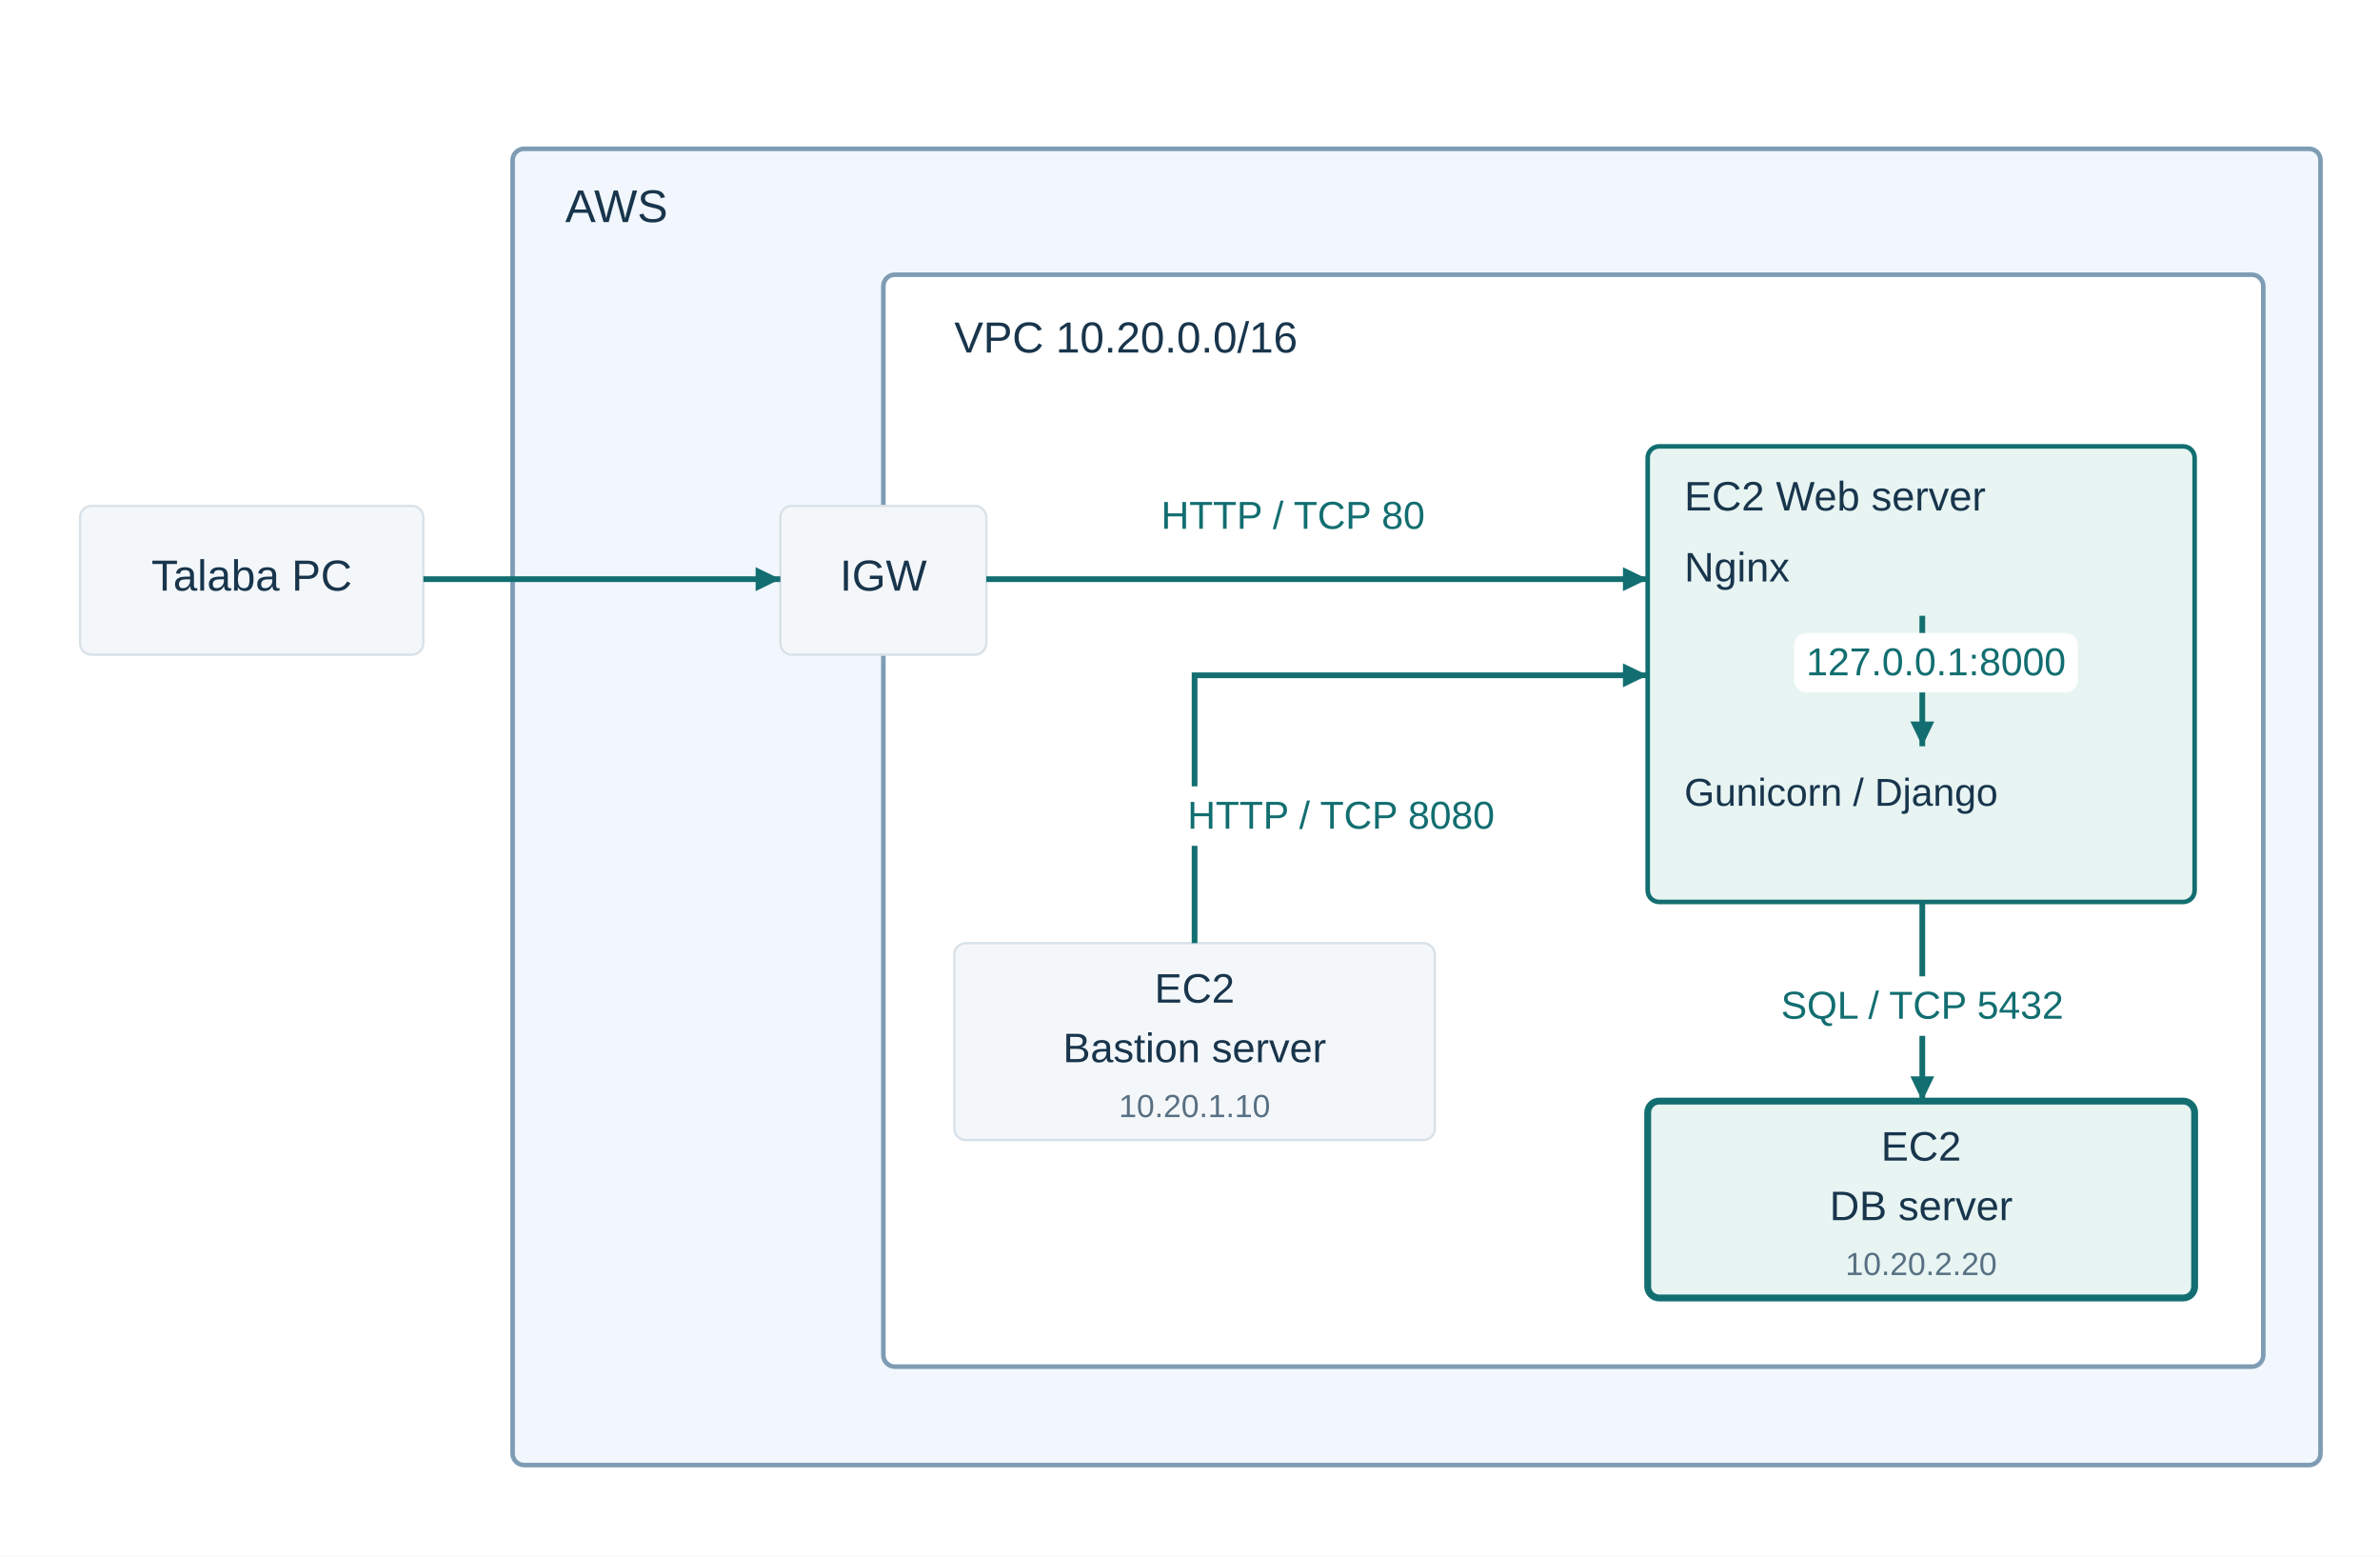
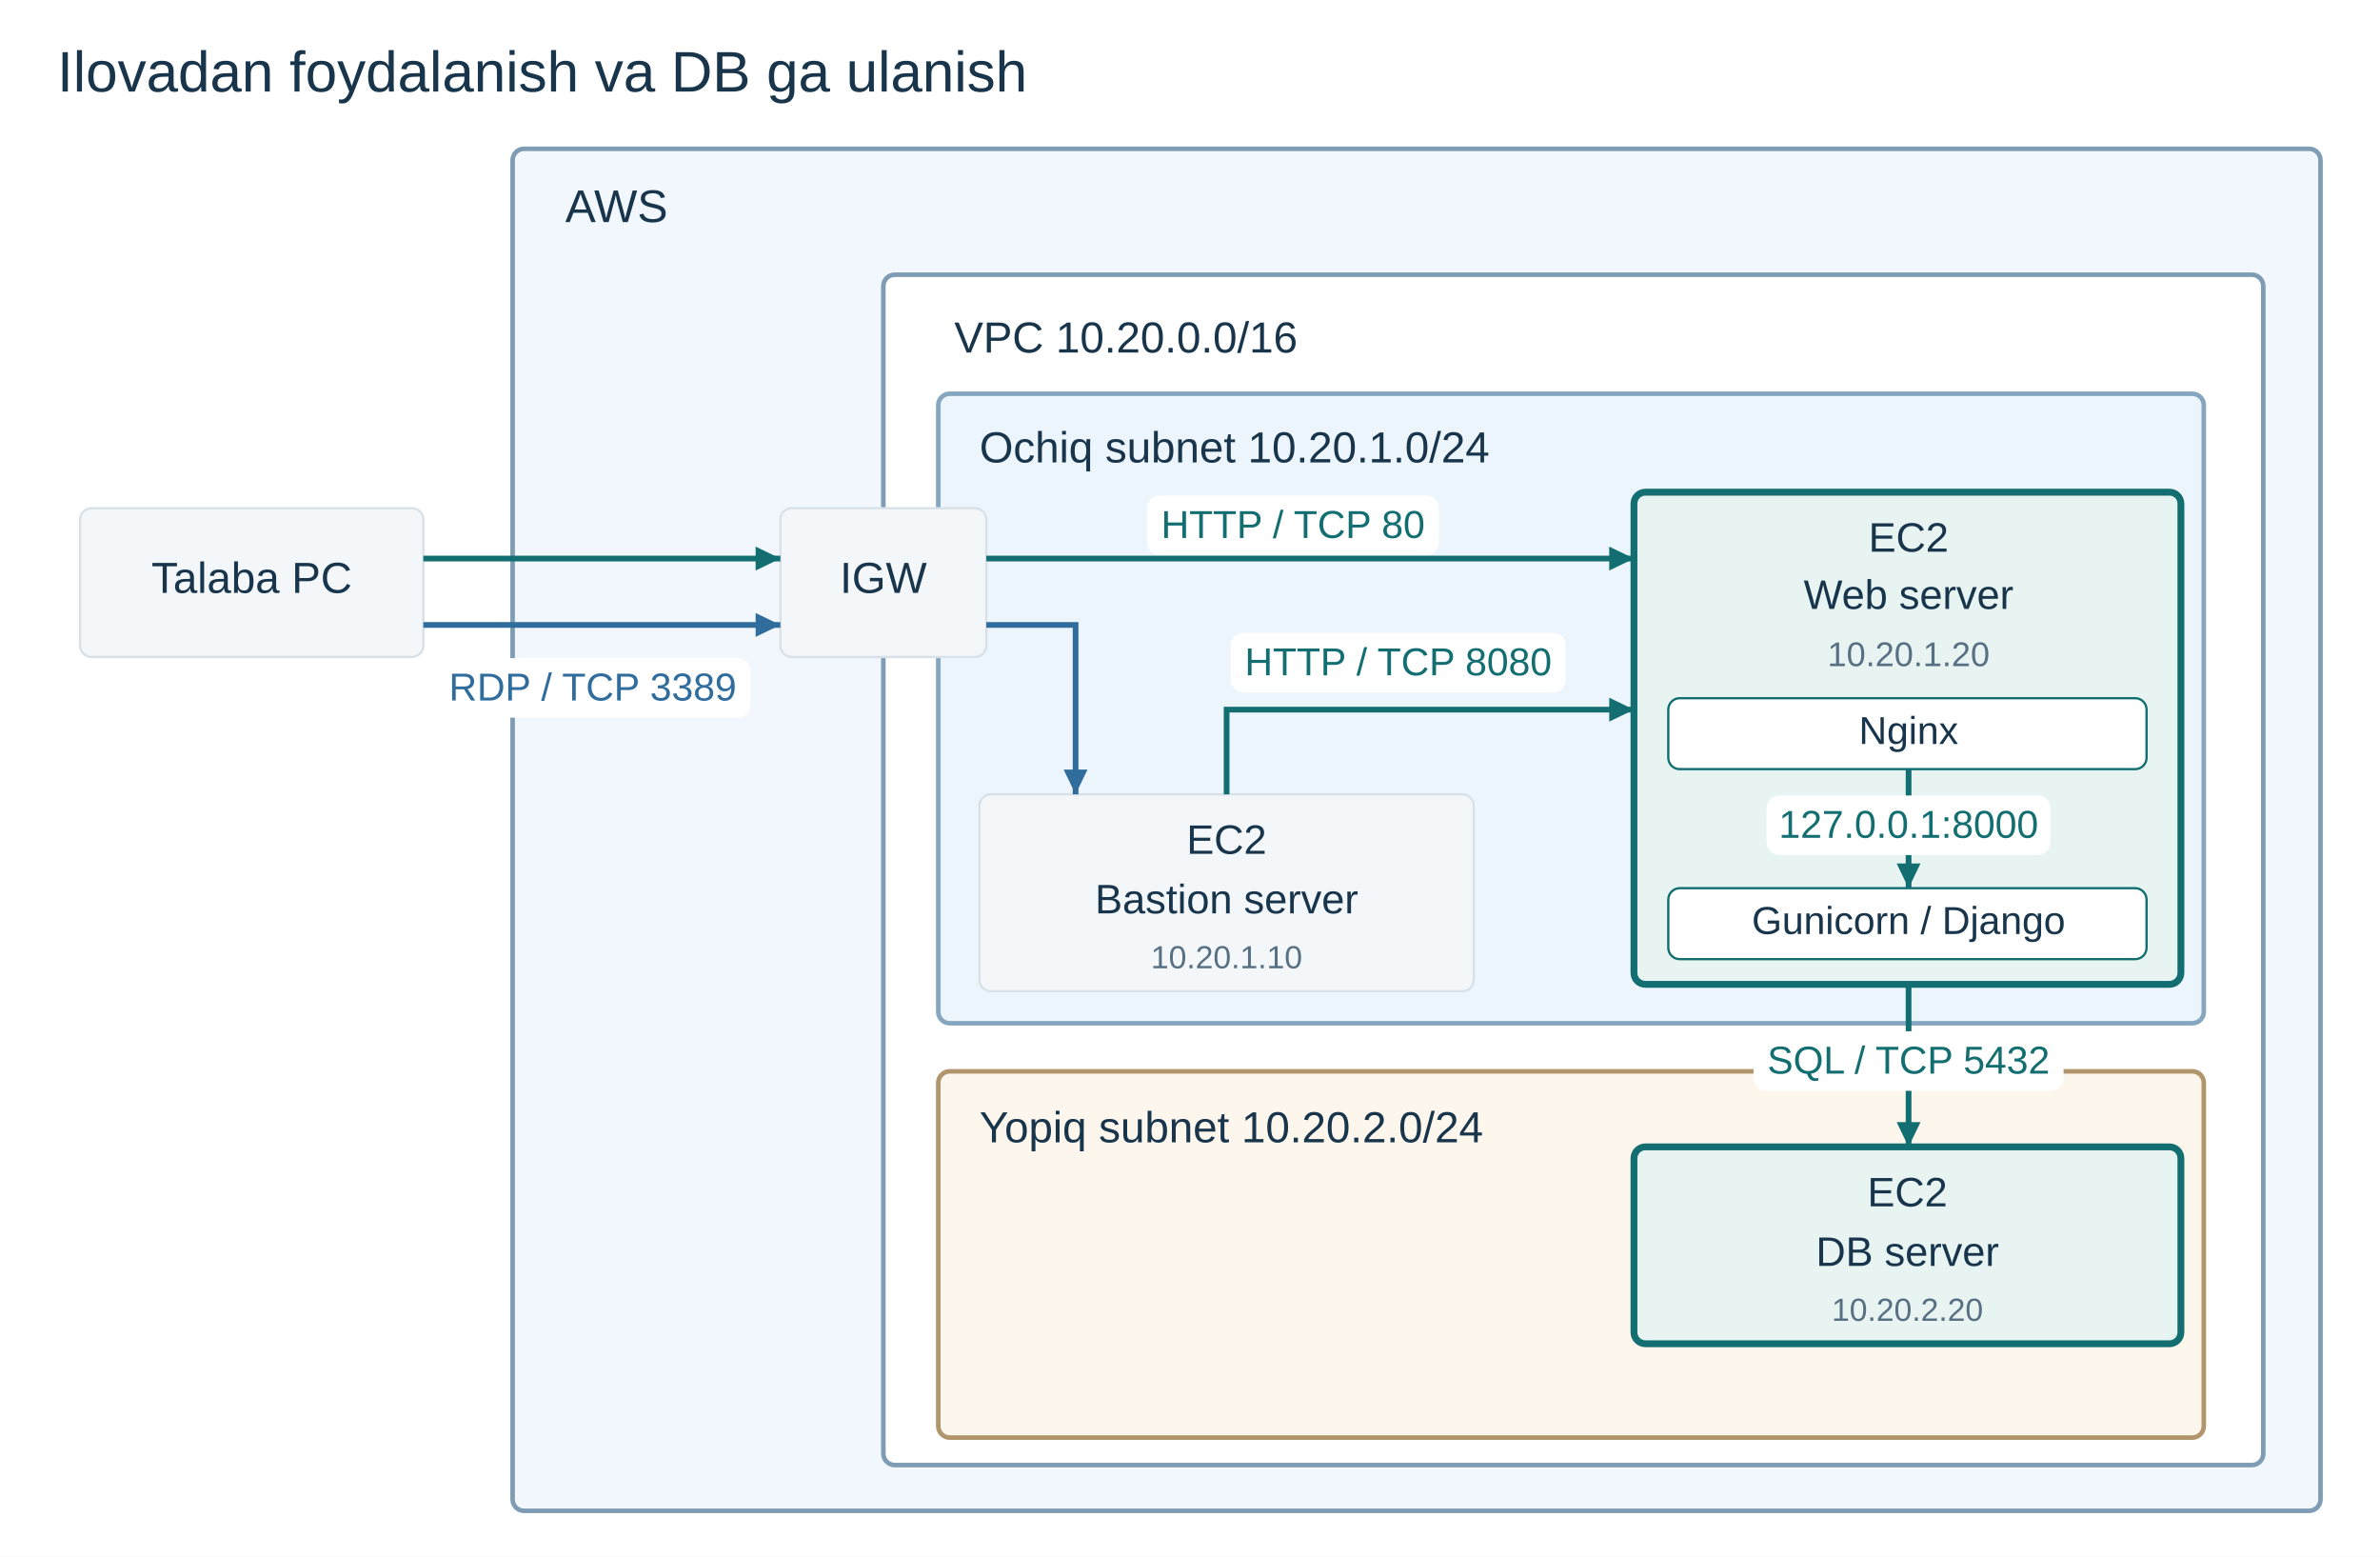
<svg xmlns="http://www.w3.org/2000/svg" width="1040" height="680" viewBox="0 0 1040 680" role="img">
  <rect width="1040" height="680" fill="white" />
-   <rect x="224" y="65" width="790" height="575" rx="5" fill="#f1f7fc" stroke="#7e9cb3" stroke-width="2" />
+   <text x="25" y="40" font-size="25" font-family="Arial,MS Gothic,sans-serif" fill="#18354c">Ilovadan foydalanish va DB ga ulanish</text>
+   <rect x="224" y="65" width="790" height="595" rx="5" fill="#f1f7fc" stroke="#7e9cb3" stroke-width="2" />
  <text x="247" y="97" font-size="20" font-family="Arial,MS Gothic,sans-serif" fill="#18354c">AWS</text>
-   <rect x="386" y="120" width="603" height="477" rx="5" fill="white" stroke="#7e9cb3" stroke-width="2" />
+   <rect x="386" y="120" width="603" height="520" rx="5" fill="white" stroke="#7e9cb3" stroke-width="2" />
  <text x="417" y="154" font-size="19" font-family="Arial,MS Gothic,sans-serif" fill="#18354c">VPC  10.20.0.0/16</text>
-   <rect x="35" y="221" width="150" height="65" rx="5" fill="#f4f7fa" stroke="#d8e1e8" stroke-width="1" />
-   <text x="110.0" y="258" font-size="19" font-family="Arial,MS Gothic,sans-serif" fill="#18354c" text-anchor="middle">Talaba PC</text>
-   <rect x="341" y="221" width="90" height="65" rx="5" fill="#f4f7fa" stroke="#d8e1e8" stroke-width="1" />
-   <text x="386.0" y="258" font-size="19" font-family="Arial,MS Gothic,sans-serif" fill="#18354c" text-anchor="middle">IGW</text>
-   <polyline points="185,253 341,253" fill="none" stroke="#126e70" stroke-width="2.5" />
-   <polygon points="341.00,253.00 330.19,258.22 330.19,247.78" fill="#126e70" />
-   <polyline points="431,253 720,253" fill="none" stroke="#126e70" stroke-width="2.5" />
-   <polygon points="720.00,253.00 709.19,258.22 709.19,247.78" fill="#126e70" />
-   <rect x="501.762" y="213" width="126.477" height="25" rx="5" fill="white" stroke="white" stroke-width="1" />
-   <text x="565" y="231" font-size="17" font-family="Arial,MS Gothic,sans-serif" fill="#126e70" text-anchor="middle">HTTP / TCP 80</text>
-   <rect x="417" y="412" width="210" height="86" rx="5" fill="#f4f7fa" stroke="#d8e1e8" stroke-width="1" />
-   <text x="522.0" y="438" font-size="18" font-family="Arial,MS Gothic,sans-serif" fill="#18354c" text-anchor="middle">EC2</text>
-   <text x="522.0" y="464" font-size="18" font-family="Arial,MS Gothic,sans-serif" fill="#18354c" text-anchor="middle">Bastion server</text>
-   <text x="522.0" y="488" font-size="14" font-family="Arial,MS Gothic,sans-serif" fill="#587083" text-anchor="middle">10.20.1.10</text>
-   <polyline points="522,412 522,295 720,295" fill="none" stroke="#126e70" stroke-width="2.5" />
-   <polygon points="720.00,295.00 709.19,300.22 709.19,289.78" fill="#126e70" />
-   <rect x="513.262" y="344" width="145.477" height="25" rx="5" fill="white" stroke="white" stroke-width="1" />
-   <text x="586" y="362" font-size="17" font-family="Arial,MS Gothic,sans-serif" fill="#126e70" text-anchor="middle">HTTP / TCP 8080</text>
-   <rect x="720" y="195" width="239" height="199" rx="5" fill="#e7f4f2" stroke="#126e70" stroke-width="2" />
-   <text x="736" y="223" font-size="18" font-family="Arial,MS Gothic,sans-serif" fill="#18354c">EC2 Web server</text>
-   <text x="736" y="254" font-size="18" font-family="Arial,MS Gothic,sans-serif" fill="#18354c">Nginx</text>
-   <polyline points="840,269 840,326" fill="none" stroke="#126e70" stroke-width="2.5" />
-   <polygon points="840.00,326.00 834.78,315.19 845.22,315.19" fill="#126e70" />
-   <rect x="784.5" y="277" width="123.0" height="25" rx="5" fill="white" stroke="white" stroke-width="1" />
-   <text x="846" y="295" font-size="17" font-family="Arial,MS Gothic,sans-serif" fill="#126e70" text-anchor="middle">127.0.0.1:8000</text>
-   <text x="736" y="352" font-size="17" font-family="Arial,MS Gothic,sans-serif" fill="#18354c">Gunicorn / Django</text>
-   <rect x="720" y="481" width="239" height="86" rx="5" fill="#e7f4f2" stroke="#126e70" stroke-width="3" />
-   <text x="839.5" y="507" font-size="18" font-family="Arial,MS Gothic,sans-serif" fill="#18354c" text-anchor="middle">EC2</text>
-   <text x="839.5" y="533" font-size="18" font-family="Arial,MS Gothic,sans-serif" fill="#18354c" text-anchor="middle">DB server</text>
-   <text x="839.5" y="557" font-size="14" font-family="Arial,MS Gothic,sans-serif" fill="#587083" text-anchor="middle">10.20.2.20</text>
-   <polyline points="840,394 840,481" fill="none" stroke="#126e70" stroke-width="2.5" />
-   <polygon points="840.00,481.00 834.78,470.19 845.22,470.19" fill="#126e70" />
-   <rect x="772.762" y="427" width="134.477" height="25" rx="5" fill="white" stroke="white" stroke-width="1" />
-   <text x="840" y="445" font-size="17" font-family="Arial,MS Gothic,sans-serif" fill="#126e70" text-anchor="middle">SQL / TCP 5432</text>
+   <rect x="410" y="172" width="553" height="275" rx="5" fill="#edf5fc" stroke="#86a6bf" stroke-width="2" />
+   <text x="428" y="202" font-size="19" font-family="Arial,MS Gothic,sans-serif" fill="#18354c">Ochiq subnet  10.20.1.0/24</text>
+   <rect x="410" y="468" width="553" height="160" rx="5" fill="#fcf6ec" stroke="#b1956c" stroke-width="2" />
+   <text x="428" y="499" font-size="19" font-family="Arial,MS Gothic,sans-serif" fill="#18354c">Yopiq subnet  10.20.2.0/24</text>
+   <rect x="35" y="222" width="150" height="65" rx="5" fill="#f4f7fa" stroke="#d8e1e8" stroke-width="1" />
+   <text x="110.0" y="259" font-size="19" font-family="Arial,MS Gothic,sans-serif" fill="#18354c" text-anchor="middle">Talaba PC</text>
+   <rect x="341" y="222" width="90" height="65" rx="5" fill="#f4f7fa" stroke="#d8e1e8" stroke-width="1" />
+   <text x="386.0" y="259" font-size="19" font-family="Arial,MS Gothic,sans-serif" fill="#18354c" text-anchor="middle">IGW</text>
+   <rect x="428" y="347" width="216" height="86" rx="5" fill="#f4f7fa" stroke="#d8e1e8" stroke-width="1" />
+   <text x="536.0" y="373" font-size="18" font-family="Arial,MS Gothic,sans-serif" fill="#18354c" text-anchor="middle">EC2</text>
+   <text x="536.0" y="399" font-size="18" font-family="Arial,MS Gothic,sans-serif" fill="#18354c" text-anchor="middle">Bastion server</text>
+   <text x="536.0" y="423" font-size="14" font-family="Arial,MS Gothic,sans-serif" fill="#587083" text-anchor="middle">10.20.1.10</text>
+   <rect x="714" y="215" width="239" height="215" rx="5" fill="#e7f4f2" stroke="#126e70" stroke-width="3" />
+   <text x="834" y="241" font-size="18" font-family="Arial,MS Gothic,sans-serif" fill="#18354c" text-anchor="middle">EC2</text>
+   <text x="834" y="266" font-size="18" font-family="Arial,MS Gothic,sans-serif" fill="#18354c" text-anchor="middle">Web server</text>
+   <text x="834" y="291" font-size="15" font-family="Arial,MS Gothic,sans-serif" fill="#587083" text-anchor="middle">10.20.1.20</text>
+   <rect x="729" y="305" width="209" height="31" rx="5" fill="white" stroke="#126e70" stroke-width="1" />
+   <text x="834" y="325" font-size="17" font-family="Arial,MS Gothic,sans-serif" fill="#18354c" text-anchor="middle">Nginx</text>
+   <rect x="729" y="388" width="209" height="31" rx="5" fill="white" stroke="#126e70" stroke-width="1" />
+   <text x="834" y="408" font-size="17" font-family="Arial,MS Gothic,sans-serif" fill="#18354c" text-anchor="middle">Gunicorn / Django</text>
+   <polyline points="834,336 834,388" fill="none" stroke="#126e70" stroke-width="2.5" />
+   <polygon points="834.00,388.00 828.78,377.19 839.22,377.19" fill="#126e70" />
+   <rect x="772.5" y="348" width="123.0" height="25" rx="5" fill="white" stroke="white" stroke-width="1" />
+   <text x="834" y="366" font-size="17" font-family="Arial,MS Gothic,sans-serif" fill="#126e70" text-anchor="middle">127.0.0.1:8000</text>
+   <rect x="714" y="501" width="239" height="86" rx="5" fill="#e7f4f2" stroke="#126e70" stroke-width="3" />
+   <text x="833.5" y="527" font-size="18" font-family="Arial,MS Gothic,sans-serif" fill="#18354c" text-anchor="middle">EC2</text>
+   <text x="833.5" y="553" font-size="18" font-family="Arial,MS Gothic,sans-serif" fill="#18354c" text-anchor="middle">DB server</text>
+   <text x="833.5" y="577" font-size="14" font-family="Arial,MS Gothic,sans-serif" fill="#587083" text-anchor="middle">10.20.2.20</text>
+   <polyline points="185,244 341,244" fill="none" stroke="#126e70" stroke-width="2.5" />
+   <polygon points="341.00,244.00 330.19,249.22 330.19,238.78" fill="#126e70" />
+   <polyline points="431,244 714,244" fill="none" stroke="#126e70" stroke-width="2.5" />
+   <polygon points="714.00,244.00 703.19,249.22 703.19,238.78" fill="#126e70" />
+   <rect x="501.762" y="217" width="126.477" height="25" rx="5" fill="white" stroke="white" stroke-width="1" />
+   <text x="565" y="235" font-size="17" font-family="Arial,MS Gothic,sans-serif" fill="#126e70" text-anchor="middle">HTTP / TCP 80</text>
+   <polyline points="185,273 341,273" fill="none" stroke="#306d9d" stroke-width="2.5" />
+   <polygon points="341.00,273.00 330.19,278.22 330.19,267.78" fill="#306d9d" />
+   <rect x="190.512" y="288" width="136.977" height="25" rx="5" fill="white" stroke="white" stroke-width="1" />
+   <text x="259" y="306" font-size="17" font-family="Arial,MS Gothic,sans-serif" fill="#306d9d" text-anchor="middle">RDP / TCP 3389</text>
+   <polyline points="431,273 470,273 470,347" fill="none" stroke="#306d9d" stroke-width="2.5" />
+   <polygon points="470.00,347.00 464.78,336.19 475.22,336.19" fill="#306d9d" />
+   <polyline points="536,347 536,310 714,310" fill="none" stroke="#126e70" stroke-width="2.5" />
+   <polygon points="714.00,310.00 703.19,315.22 703.19,304.78" fill="#126e70" />
+   <rect x="538.262" y="277" width="145.477" height="25" rx="5" fill="white" stroke="white" stroke-width="1" />
+   <text x="611" y="295" font-size="17" font-family="Arial,MS Gothic,sans-serif" fill="#126e70" text-anchor="middle">HTTP / TCP 8080</text>
+   <polyline points="834,430 834,501" fill="none" stroke="#126e70" stroke-width="2.5" />
+   <polygon points="834.00,501.00 828.78,490.19 839.22,490.19" fill="#126e70" />
+   <rect x="766.762" y="451" width="134.477" height="25" rx="5" fill="white" stroke="white" stroke-width="1" />
+   <text x="834" y="469" font-size="17" font-family="Arial,MS Gothic,sans-serif" fill="#126e70" text-anchor="middle">SQL / TCP 5432</text>
</svg>
